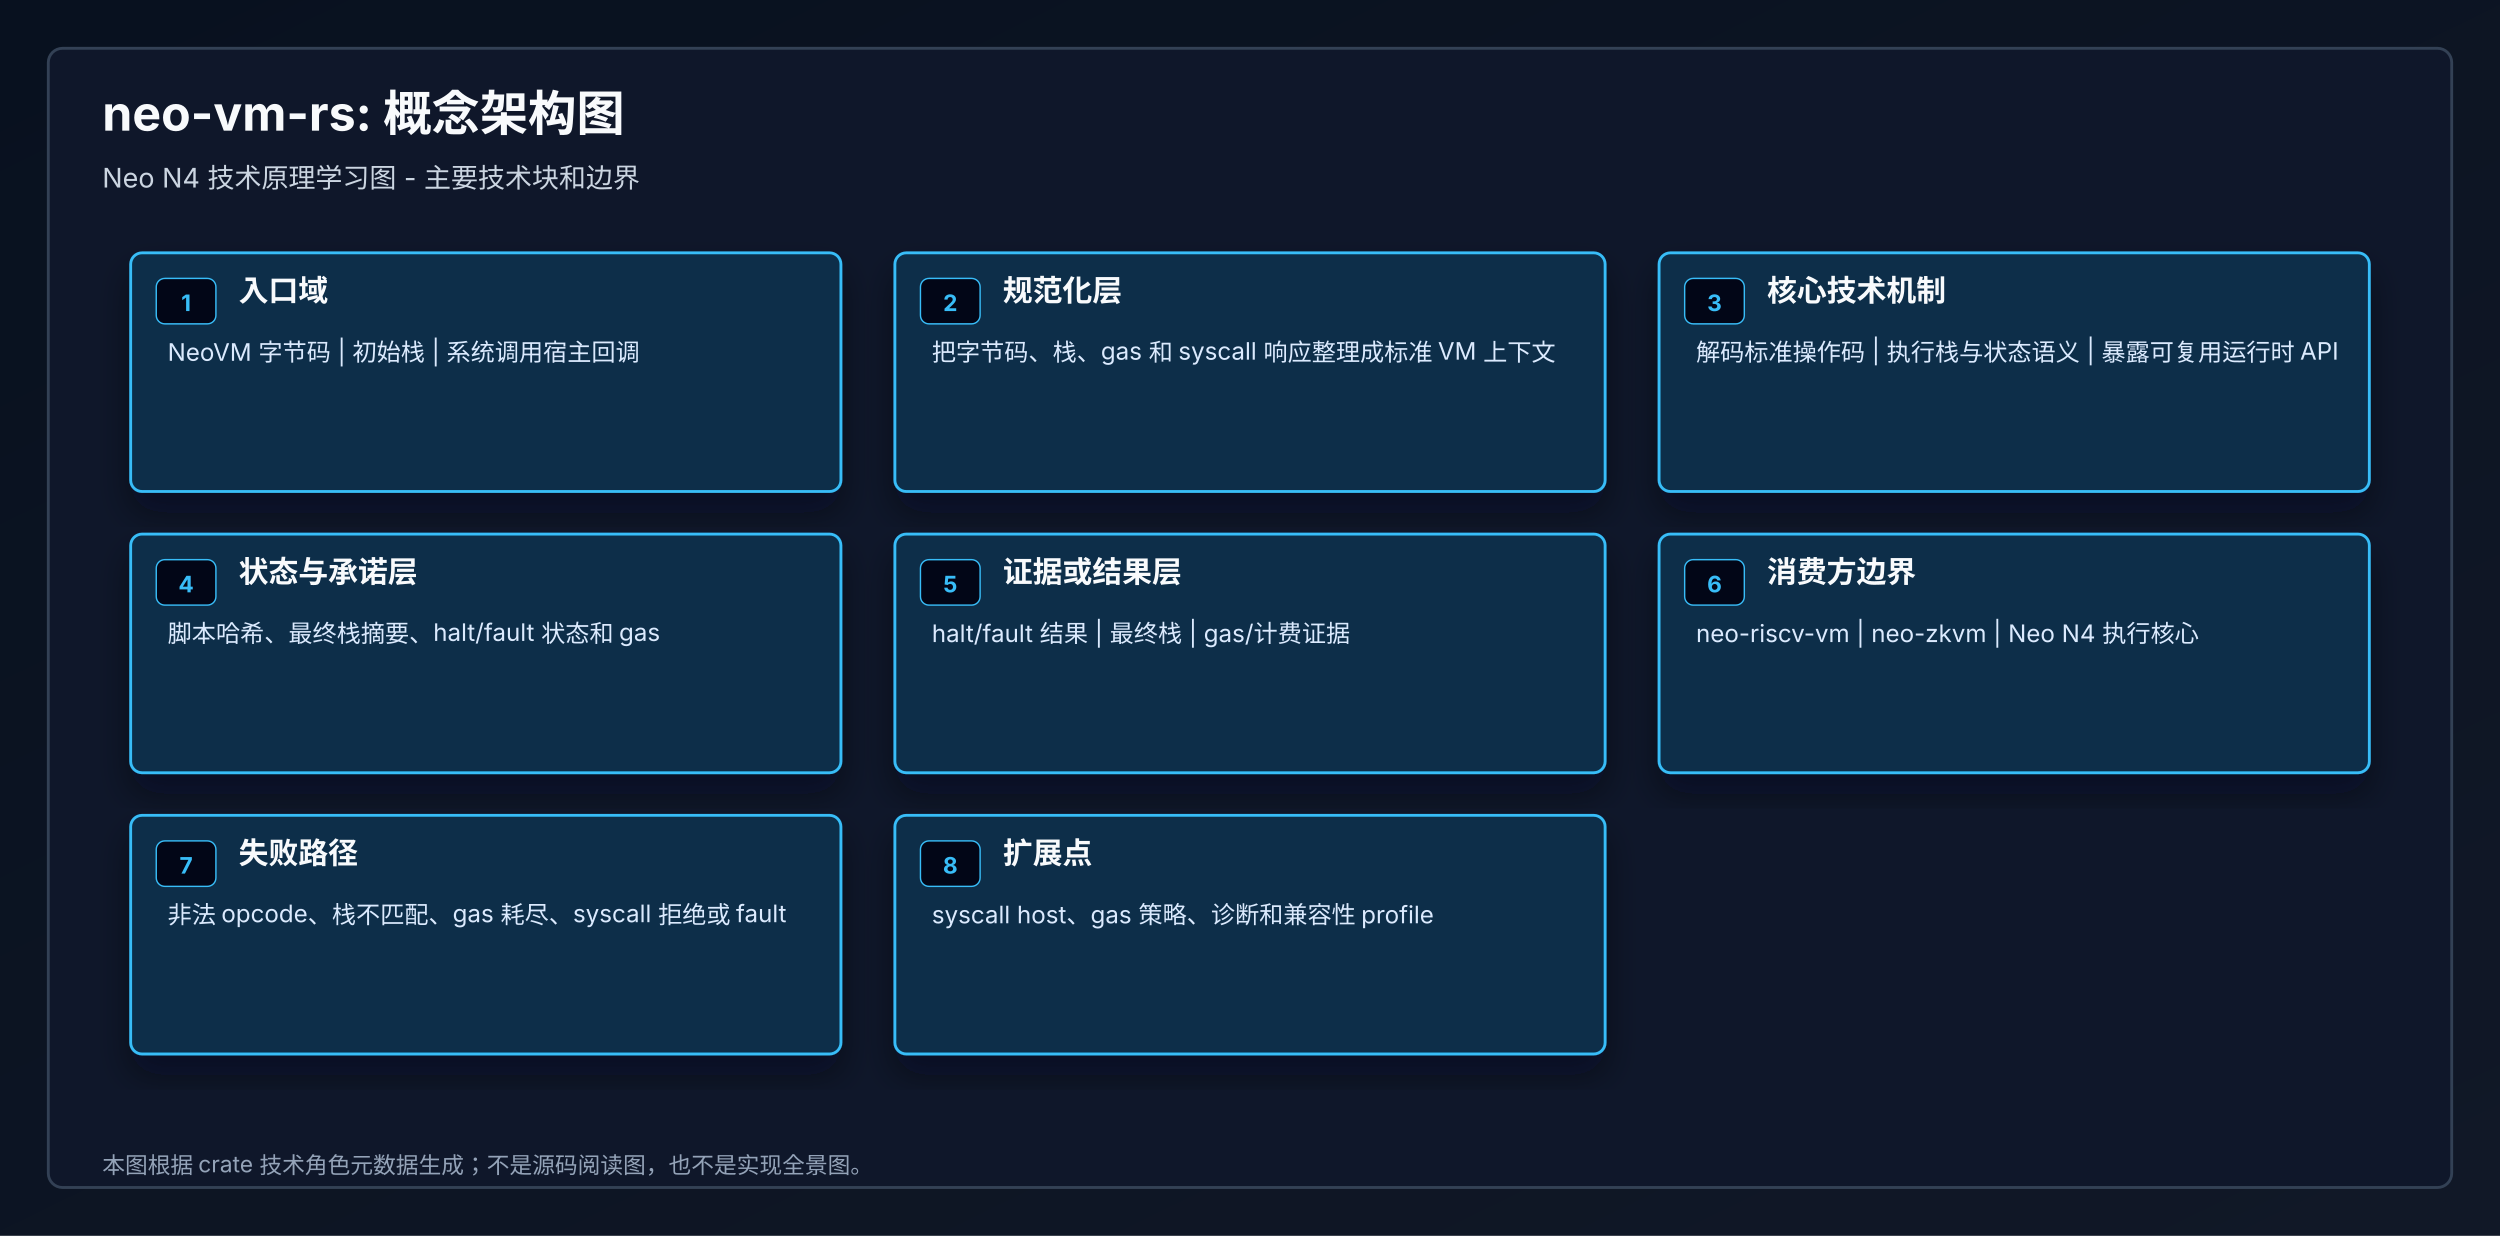
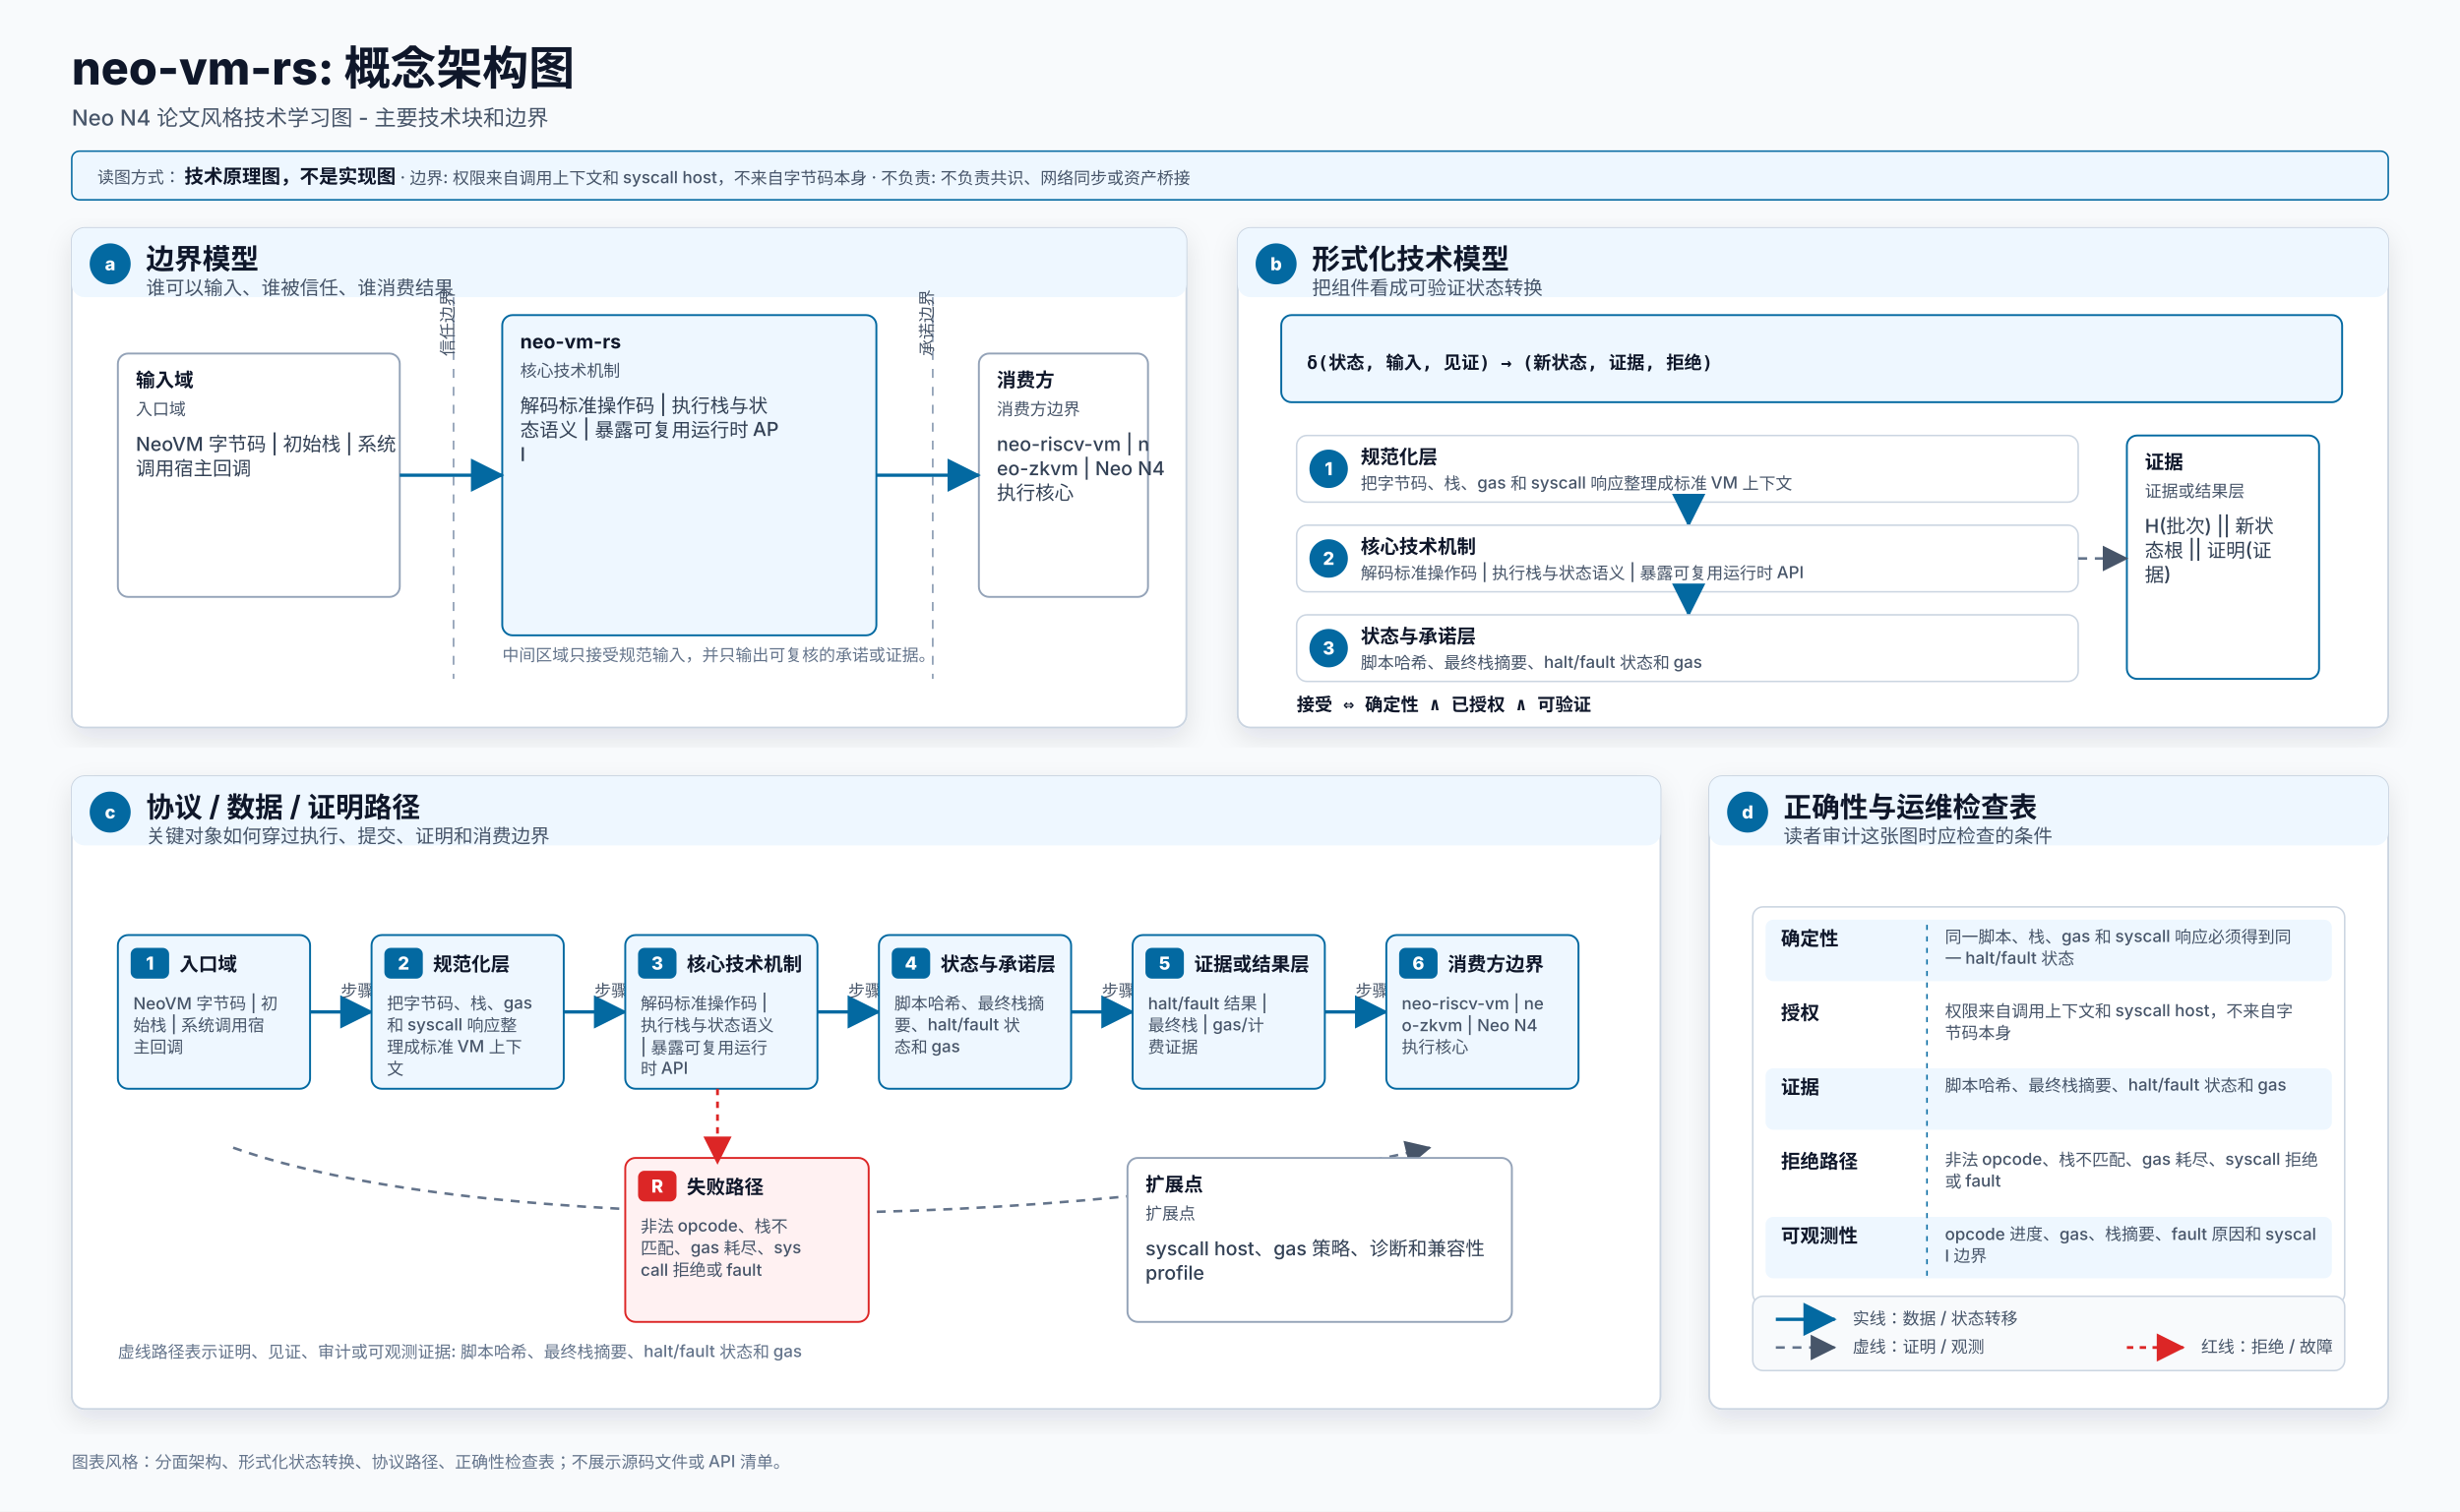
- <svg xmlns="http://www.w3.org/2000/svg" width="1760" height="870" viewBox="0 0 1760 870" role="img" aria-label="neo-vm-rs 概念架构图">
+ <svg xmlns="http://www.w3.org/2000/svg" width="1920" height="1180" viewBox="0 0 1920 1180" role="img" aria-label="neo-vm-rs 概念架构图">
  <defs>
-     <linearGradient id="bg" x1="0" y1="0" x2="1" y2="1">
-       <stop offset="0%" stop-color="#08111f" />
-       <stop offset="100%" stop-color="#111827" />
-     </linearGradient>
-     <filter id="shadow" x="-15%" y="-15%" width="130%" height="130%">
-       <feDropShadow dx="0" dy="14" stdDeviation="12" flood-color="#020617" flood-opacity="0.42" />
+     <marker id="arrow" viewBox="0 0 10 10" refX="9.4" refY="5" markerWidth="10" markerHeight="10" orient="auto">
+       <path d="M0,0 L10,5 L0,10 Z" fill="#475569" />
+     </marker>
+     <marker id="arrowAccent" viewBox="0 0 10 10" refX="9.4" refY="5" markerWidth="10" markerHeight="10" orient="auto">
+       <path d="M0,0 L10,5 L0,10 Z" fill="#0369a1" />
+     </marker>
+     <marker id="arrowFault" viewBox="0 0 10 10" refX="9.4" refY="5" markerWidth="10" markerHeight="10" orient="auto">
+       <path d="M0,0 L10,5 L0,10 Z" fill="#dc2626" />
+     </marker>
+     <filter id="paperShadow" x="-3%" y="-4%" width="106%" height="108%">
+       <feDropShadow dx="0" dy="8" stdDeviation="10" flood-color="#0f172a" flood-opacity="0.10" />
    </filter>
+     <style>
+ .bg{fill:#f8fafc}.panel{fill:#ffffff;stroke:#cbd5e1;stroke-width:1.5;filter:url(#paperShadow)}
+ .panelTitle{font:700 22px 'Inter','Segoe UI',Arial,sans-serif;fill:#0f172a}.panelSub{font:500 15px 'Inter','Segoe UI',Arial,sans-serif;fill:#475569}
+ .title{font:800 36px 'Inter','Segoe UI',Arial,sans-serif;fill:#0f172a}.subtitle{font:500 17px 'Inter','Segoe UI',Arial,sans-serif;fill:#475569}
+ .small{font:500 13px 'Inter','Segoe UI',Arial,sans-serif;fill:#475569}.body{font:500 15px 'Inter','Segoe UI',Arial,sans-serif;fill:#334155}
+ .bodyStrong{font:750 15px 'Inter','Segoe UI',Arial,sans-serif;fill:#0f172a}.mono{font:650 14px 'Cascadia Mono','SFMono-Regular',Consolas,monospace;fill:#0f172a}
+ .label{font:800 14px 'Inter','Segoe UI',Arial,sans-serif;fill:#ffffff}.caption{font:500 13px 'Inter','Segoe UI',Arial,sans-serif;fill:#64748b}
+ .arrow{stroke:#475569;stroke-width:2.2;fill:none;marker-end:url(#arrow)}.arrowAccent{stroke:#0369a1;stroke-width:2.6;fill:none;marker-end:url(#arrowAccent)}.arrowDash{stroke:#64748b;stroke-width:2;fill:none;stroke-dasharray:7 6;marker-end:url(#arrow)}.arrowFault{stroke:#dc2626;stroke-width:2.2;fill:none;stroke-dasharray:5 5;marker-end:url(#arrowFault)}
+ </style>
  </defs>
-   <rect width="1760" height="100%" fill="url(#bg)" />
-   <rect x="34" y="34" width="1692" height="802" rx="10" fill="#0f172a" stroke="#334155" stroke-width="2" />
-   <text x="72" y="92" fill="#f8fafc" font-family="Inter,Segoe UI,Arial,sans-serif" font-size="34" font-weight="700">neo-vm-rs: 概念架构图</text>
-   <text x="72" y="132" fill="#cbd5e1" font-family="Inter,Segoe UI,Arial,sans-serif" font-size="19">Neo N4 技术原理学习图 - 主要技术块和边界</text>
-   <rect x="92" y="178" width="500" height="168" rx="8" fill="#082f49" stroke="#38bdf8" stroke-width="2" filter="url(#shadow)" />
-   <rect x="110" y="196" width="42" height="32" rx="6" fill="#020617" stroke="#38bdf8" stroke-width="1" />
-   <text x="131" y="219" text-anchor="middle" fill="#38bdf8" font-family="Inter,Segoe UI,Arial,sans-serif" font-size="16" font-weight="700">1</text>
-   <text x="168" y="212" fill="#f8fafc" font-family="Inter,Segoe UI,Arial,sans-serif" font-size="21" font-weight="700">入口域</text>
-   <text x="118" y="254" fill="#dbeafe" font-family="Inter,Segoe UI,Arial,sans-serif" font-size="17">NeoVM 字节码 | 初始栈 | 系统调用宿主回调</text>
-   <rect x="630" y="178" width="500" height="168" rx="8" fill="#082f49" stroke="#38bdf8" stroke-width="2" filter="url(#shadow)" />
-   <rect x="648" y="196" width="42" height="32" rx="6" fill="#020617" stroke="#38bdf8" stroke-width="1" />
-   <text x="669" y="219" text-anchor="middle" fill="#38bdf8" font-family="Inter,Segoe UI,Arial,sans-serif" font-size="16" font-weight="700">2</text>
-   <text x="706" y="212" fill="#f8fafc" font-family="Inter,Segoe UI,Arial,sans-serif" font-size="21" font-weight="700">规范化层</text>
-   <text x="656" y="254" fill="#dbeafe" font-family="Inter,Segoe UI,Arial,sans-serif" font-size="17">把字节码、栈、gas 和 syscall 响应整理成标准 VM 上下文</text>
-   <rect x="1168" y="178" width="500" height="168" rx="8" fill="#082f49" stroke="#38bdf8" stroke-width="2" filter="url(#shadow)" />
-   <rect x="1186" y="196" width="42" height="32" rx="6" fill="#020617" stroke="#38bdf8" stroke-width="1" />
-   <text x="1207" y="219" text-anchor="middle" fill="#38bdf8" font-family="Inter,Segoe UI,Arial,sans-serif" font-size="16" font-weight="700">3</text>
-   <text x="1244" y="212" fill="#f8fafc" font-family="Inter,Segoe UI,Arial,sans-serif" font-size="21" font-weight="700">核心技术机制</text>
-   <text x="1194" y="254" fill="#dbeafe" font-family="Inter,Segoe UI,Arial,sans-serif" font-size="17">解码标准操作码 | 执行栈与状态语义 | 暴露可复用运行时 API</text>
-   <rect x="92" y="376" width="500" height="168" rx="8" fill="#082f49" stroke="#38bdf8" stroke-width="2" filter="url(#shadow)" />
-   <rect x="110" y="394" width="42" height="32" rx="6" fill="#020617" stroke="#38bdf8" stroke-width="1" />
-   <text x="131" y="417" text-anchor="middle" fill="#38bdf8" font-family="Inter,Segoe UI,Arial,sans-serif" font-size="16" font-weight="700">4</text>
-   <text x="168" y="410" fill="#f8fafc" font-family="Inter,Segoe UI,Arial,sans-serif" font-size="21" font-weight="700">状态与承诺层</text>
-   <text x="118" y="452" fill="#dbeafe" font-family="Inter,Segoe UI,Arial,sans-serif" font-size="17">脚本哈希、最终栈摘要、halt/fault 状态和 gas</text>
-   <rect x="630" y="376" width="500" height="168" rx="8" fill="#082f49" stroke="#38bdf8" stroke-width="2" filter="url(#shadow)" />
-   <rect x="648" y="394" width="42" height="32" rx="6" fill="#020617" stroke="#38bdf8" stroke-width="1" />
-   <text x="669" y="417" text-anchor="middle" fill="#38bdf8" font-family="Inter,Segoe UI,Arial,sans-serif" font-size="16" font-weight="700">5</text>
-   <text x="706" y="410" fill="#f8fafc" font-family="Inter,Segoe UI,Arial,sans-serif" font-size="21" font-weight="700">证据或结果层</text>
-   <text x="656" y="452" fill="#dbeafe" font-family="Inter,Segoe UI,Arial,sans-serif" font-size="17">halt/fault 结果 | 最终栈 | gas/计费证据</text>
-   <rect x="1168" y="376" width="500" height="168" rx="8" fill="#082f49" stroke="#38bdf8" stroke-width="2" filter="url(#shadow)" />
-   <rect x="1186" y="394" width="42" height="32" rx="6" fill="#020617" stroke="#38bdf8" stroke-width="1" />
-   <text x="1207" y="417" text-anchor="middle" fill="#38bdf8" font-family="Inter,Segoe UI,Arial,sans-serif" font-size="16" font-weight="700">6</text>
-   <text x="1244" y="410" fill="#f8fafc" font-family="Inter,Segoe UI,Arial,sans-serif" font-size="21" font-weight="700">消费方边界</text>
-   <text x="1194" y="452" fill="#dbeafe" font-family="Inter,Segoe UI,Arial,sans-serif" font-size="17">neo-riscv-vm | neo-zkvm | Neo N4 执行核心</text>
-   <rect x="92" y="574" width="500" height="168" rx="8" fill="#082f49" stroke="#38bdf8" stroke-width="2" filter="url(#shadow)" />
-   <rect x="110" y="592" width="42" height="32" rx="6" fill="#020617" stroke="#38bdf8" stroke-width="1" />
-   <text x="131" y="615" text-anchor="middle" fill="#38bdf8" font-family="Inter,Segoe UI,Arial,sans-serif" font-size="16" font-weight="700">7</text>
-   <text x="168" y="608" fill="#f8fafc" font-family="Inter,Segoe UI,Arial,sans-serif" font-size="21" font-weight="700">失败路径</text>
-   <text x="118" y="650" fill="#dbeafe" font-family="Inter,Segoe UI,Arial,sans-serif" font-size="17">非法 opcode、栈不匹配、gas 耗尽、syscall 拒绝或 fault</text>
-   <rect x="630" y="574" width="500" height="168" rx="8" fill="#082f49" stroke="#38bdf8" stroke-width="2" filter="url(#shadow)" />
-   <rect x="648" y="592" width="42" height="32" rx="6" fill="#020617" stroke="#38bdf8" stroke-width="1" />
-   <text x="669" y="615" text-anchor="middle" fill="#38bdf8" font-family="Inter,Segoe UI,Arial,sans-serif" font-size="16" font-weight="700">8</text>
-   <text x="706" y="608" fill="#f8fafc" font-family="Inter,Segoe UI,Arial,sans-serif" font-size="21" font-weight="700">扩展点</text>
-   <text x="656" y="650" fill="#dbeafe" font-family="Inter,Segoe UI,Arial,sans-serif" font-size="17">syscall host、gas 策略、诊断和兼容性 profile</text>
-   <text x="72" y="826" fill="#94a3b8" font-family="Inter,Segoe UI,Arial,sans-serif" font-size="16">本图根据 crate 技术角色元数据生成；不是源码阅读图，也不是实现全景图。</text>
+   <rect class="bg" width="1920" height="1180" />
+   <text x="56" y="66" class="title">neo-vm-rs: 概念架构图</text>
+   <text x="56" y="98" class="subtitle">Neo N4 论文风格技术学习图 - 主要技术块和边界</text>
+   <rect x="56" y="118" width="1808" height="38" rx="6" fill="#eef7ff" stroke="#0369a1" stroke-width="1.2" />
+   <text x="76" y="143" class="small">读图方式： <tspan class="bodyStrong">技术原理图，不是实现图</tspan> · 边界: 权限来自调用上下文和 syscall host，不来自字节码本身 · 不负责: 不负责共识、网络同步或资产桥接</text>
+   <rect x="56" y="178" width="870" height="390" rx="10" class="panel" />
+   <rect x="56" y="178" width="870" height="54" rx="10" fill="#eef7ff" stroke="#cbd5e1" stroke-width="0" />
+   <circle cx="86" cy="206" r="16" fill="#0369a1" />
+   <text x="86" y="211" text-anchor="middle" class="label">a</text>
+   <text x="114" y="210" class="panelTitle">边界模型</text>
+   <text x="114" y="230" class="panelSub">谁可以输入、谁被信任、谁消费结果</text>
+   <rect x="966" y="178" width="898" height="390" rx="10" class="panel" />
+   <rect x="966" y="178" width="898" height="54" rx="10" fill="#eef7ff" stroke="#cbd5e1" stroke-width="0" />
+   <circle cx="996" cy="206" r="16" fill="#0369a1" />
+   <text x="996" y="211" text-anchor="middle" class="label">b</text>
+   <text x="1024" y="210" class="panelTitle">形式化技术模型</text>
+   <text x="1024" y="230" class="panelSub">把组件看成可验证状态转换</text>
+   <rect x="56" y="606" width="1240" height="494" rx="10" class="panel" />
+   <rect x="56" y="606" width="1240" height="54" rx="10" fill="#eef7ff" stroke="#cbd5e1" stroke-width="0" />
+   <circle cx="86" cy="634" r="16" fill="#0369a1" />
+   <text x="86" y="639" text-anchor="middle" class="label">c</text>
+   <text x="114" y="638" class="panelTitle">协议 / 数据 / 证明路径</text>
+   <text x="114" y="658" class="panelSub">关键对象如何穿过执行、提交、证明和消费边界</text>
+   <rect x="1334" y="606" width="530" height="494" rx="10" class="panel" />
+   <rect x="1334" y="606" width="530" height="54" rx="10" fill="#eef7ff" stroke="#cbd5e1" stroke-width="0" />
+   <circle cx="1364" cy="634" r="16" fill="#0369a1" />
+   <text x="1364" y="639" text-anchor="middle" class="label">d</text>
+   <text x="1392" y="638" class="panelTitle">正确性与运维检查表</text>
+   <text x="1392" y="658" class="panelSub">读者审计这张图时应检查的条件</text>
+   <rect x="92" y="276" width="220" height="190" rx="8" fill="#ffffff" stroke="#94a3b8" stroke-width="1.5" />
+   <text x="106" y="302" class="bodyStrong">输入域</text>
+   <text x="106" y="324" class="small">入口域</text>
+   <text x="106" y="352" class="body">NeoVM 字节码 | 初始栈 | 系统</text>
+   <text x="106" y="371" class="body">调用宿主回调</text>
+   <line x1="354" y1="232" x2="354" y2="530" stroke="#94a3b8" stroke-width="1.4" stroke-dasharray="7 7" />
+   <text x="354" y="252" class="small" text-anchor="middle" transform="rotate(-90 354 252)">信任边界</text>
+   <rect x="392" y="246" width="292" height="250" rx="8" fill="#eef7ff" stroke="#0369a1" stroke-width="1.5" />
+   <text x="406" y="272" class="bodyStrong">neo-vm-rs</text>
+   <text x="406" y="294" class="small">核心技术机制</text>
+   <text x="406" y="322" class="body">解码标准操作码 | 执行栈与状</text>
+   <text x="406" y="341" class="body">态语义 | 暴露可复用运行时 AP</text>
+   <text x="406" y="360" class="body">I</text>
+   <line x1="728" y1="232" x2="728" y2="530" stroke="#94a3b8" stroke-width="1.4" stroke-dasharray="7 7" />
+   <text x="728" y="252" class="small" text-anchor="middle" transform="rotate(-90 728 252)">承诺边界</text>
+   <rect x="764" y="276" width="132" height="190" rx="8" fill="#ffffff" stroke="#94a3b8" stroke-width="1.5" />
+   <text x="778" y="302" class="bodyStrong">消费方</text>
+   <text x="778" y="324" class="small">消费方边界</text>
+   <text x="778" y="352" class="body">neo-riscv-vm | n</text>
+   <text x="778" y="371" class="body">eo-zkvm | Neo N4</text>
+   <text x="778" y="390" class="body"> 执行核心</text>
+   <path class="arrowAccent" d="M312 371 C338 371 358 371 392 371" />
+   <path class="arrowAccent" d="M684 371 C706 371 730 371 764 371" />
+   <text x="392" y="516" class="caption">中间区域只接受规范输入，并只输出可复核的承诺或证据。</text>
+   <rect x="1000" y="246" width="828" height="68" rx="8" fill="#eef7ff" stroke="#0369a1" stroke-width="1.5" />
+   <text x="1020" y="288" class="mono">δ(状态, 输入, 见证) → (新状态, 证据, 拒绝)</text>
+   <rect x="1012" y="340" width="610" height="52" rx="8" fill="#ffffff" stroke="#cbd5e1" stroke-width="1.2" />
+   <circle cx="1037" cy="366" r="15" fill="#0369a1" />
+   <text x="1037" y="371" text-anchor="middle" class="label">1</text>
+   <text x="1062" y="362" class="bodyStrong">规范化层</text>
+   <text x="1062" y="382" class="small">把字节码、栈、gas 和 syscall 响应整理成标准 VM 上下文</text>
+   <path class="arrowAccent" d="M1318 392 L1318 410" />
+   <rect x="1012" y="410" width="610" height="52" rx="8" fill="#ffffff" stroke="#cbd5e1" stroke-width="1.2" />
+   <circle cx="1037" cy="436" r="15" fill="#0369a1" />
+   <text x="1037" y="441" text-anchor="middle" class="label">2</text>
+   <text x="1062" y="432" class="bodyStrong">核心技术机制</text>
+   <text x="1062" y="452" class="small">解码标准操作码 | 执行栈与状态语义 | 暴露可复用运行时 API</text>
+   <path class="arrowAccent" d="M1318 462 L1318 480" />
+   <rect x="1012" y="480" width="610" height="52" rx="8" fill="#ffffff" stroke="#cbd5e1" stroke-width="1.2" />
+   <circle cx="1037" cy="506" r="15" fill="#0369a1" />
+   <text x="1037" y="511" text-anchor="middle" class="label">3</text>
+   <text x="1062" y="502" class="bodyStrong">状态与承诺层</text>
+   <text x="1062" y="522" class="small">脚本哈希、最终栈摘要、halt/fault 状态和 gas</text>
+   <rect x="1660" y="340" width="150" height="190" rx="8" fill="#ffffff" stroke="#0369a1" stroke-width="1.5" />
+   <text x="1674" y="366" class="bodyStrong">证据</text>
+   <text x="1674" y="388" class="small">证据或结果层</text>
+   <text x="1674" y="416" class="body">H(批次) || 新状</text>
+   <text x="1674" y="435" class="body">态根 || 证明(证</text>
+   <text x="1674" y="454" class="body">据)</text>
+   <path class="arrowDash" d="M1622 436 C1642 436 1648 436 1660 436" />
+   <text x="1012" y="555" class="mono">接受 ⇔ 确定性 ∧ 已授权 ∧ 可验证</text>
+   <rect x="92" y="730" width="150" height="120" rx="8" fill="#eef7ff" stroke="#0369a1" stroke-width="1.5" />
+   <rect x="102" y="740" width="30" height="24" rx="5" fill="#0369a1" />
+   <text x="117" y="757" text-anchor="middle" class="label">1</text>
+   <text x="140" y="758" class="bodyStrong">入口域</text>
+   <text x="104" y="788" class="small">NeoVM 字节码 | 初</text>
+   <text x="104" y="805" class="small">始栈 | 系统调用宿</text>
+   <text x="104" y="822" class="small">主回调</text>
+   <path class="arrowAccent" d="M242 790 L290 790" />
+   <text x="266" y="778" class="small">步骤 1</text>
+   <rect x="290" y="730" width="150" height="120" rx="8" fill="#eef7ff" stroke="#0369a1" stroke-width="1.5" />
+   <rect x="300" y="740" width="30" height="24" rx="5" fill="#0369a1" />
+   <text x="315" y="757" text-anchor="middle" class="label">2</text>
+   <text x="338" y="758" class="bodyStrong">规范化层</text>
+   <text x="302" y="788" class="small">把字节码、栈、gas </text>
+   <text x="302" y="805" class="small">和 syscall 响应整</text>
+   <text x="302" y="822" class="small">理成标准 VM 上下</text>
+   <text x="302" y="839" class="small">文</text>
+   <path class="arrowAccent" d="M440 790 L488 790" />
+   <text x="464" y="778" class="small">步骤 2</text>
+   <rect x="488" y="730" width="150" height="120" rx="8" fill="#eef7ff" stroke="#0369a1" stroke-width="1.5" />
+   <rect x="498" y="740" width="30" height="24" rx="5" fill="#0369a1" />
+   <text x="513" y="757" text-anchor="middle" class="label">3</text>
+   <text x="536" y="758" class="bodyStrong">核心技术机制</text>
+   <text x="500" y="788" class="small">解码标准操作码 | </text>
+   <text x="500" y="805" class="small">执行栈与状态语义 </text>
+   <text x="500" y="822" class="small">| 暴露可复用运行</text>
+   <text x="500" y="839" class="small">时 API</text>
+   <path class="arrowAccent" d="M638 790 L686 790" />
+   <text x="662" y="778" class="small">步骤 3</text>
+   <rect x="686" y="730" width="150" height="120" rx="8" fill="#eef7ff" stroke="#0369a1" stroke-width="1.5" />
+   <rect x="696" y="740" width="30" height="24" rx="5" fill="#0369a1" />
+   <text x="711" y="757" text-anchor="middle" class="label">4</text>
+   <text x="734" y="758" class="bodyStrong">状态与承诺层</text>
+   <text x="698" y="788" class="small">脚本哈希、最终栈摘</text>
+   <text x="698" y="805" class="small">要、halt/fault 状</text>
+   <text x="698" y="822" class="small">态和 gas</text>
+   <path class="arrowAccent" d="M836 790 L884 790" />
+   <text x="860" y="778" class="small">步骤 4</text>
+   <rect x="884" y="730" width="150" height="120" rx="8" fill="#eef7ff" stroke="#0369a1" stroke-width="1.5" />
+   <rect x="894" y="740" width="30" height="24" rx="5" fill="#0369a1" />
+   <text x="909" y="757" text-anchor="middle" class="label">5</text>
+   <text x="932" y="758" class="bodyStrong">证据或结果层</text>
+   <text x="896" y="788" class="small">halt/fault 结果 |</text>
+   <text x="896" y="805" class="small"> 最终栈 | gas/计</text>
+   <text x="896" y="822" class="small">费证据</text>
+   <path class="arrowAccent" d="M1034 790 L1082 790" />
+   <text x="1058" y="778" class="small">步骤 5</text>
+   <rect x="1082" y="730" width="150" height="120" rx="8" fill="#eef7ff" stroke="#0369a1" stroke-width="1.5" />
+   <rect x="1092" y="740" width="30" height="24" rx="5" fill="#0369a1" />
+   <text x="1107" y="757" text-anchor="middle" class="label">6</text>
+   <text x="1130" y="758" class="bodyStrong">消费方边界</text>
+   <text x="1094" y="788" class="small">neo-riscv-vm | ne</text>
+   <text x="1094" y="805" class="small">o-zkvm | Neo N4 </text>
+   <text x="1094" y="822" class="small">执行核心</text>
+   <path class="arrowDash" d="M182 896 C372 964 832 964 1116 896" />
+   <rect x="488" y="904" width="190" height="128" rx="8" fill="#fff1f2" stroke="#dc2626" stroke-width="1.5" />
+   <rect x="498" y="914" width="30" height="24" rx="5" fill="#dc2626" />
+   <text x="513" y="931" text-anchor="middle" class="label">R</text>
+   <text x="536" y="932" class="bodyStrong">失败路径</text>
+   <text x="500" y="962" class="small">非法 opcode、栈不</text>
+   <text x="500" y="979" class="small">匹配、gas 耗尽、sys</text>
+   <text x="500" y="996" class="small">call 拒绝或 fault</text>
+   <path class="arrowFault" d="M560 850 L560 908" />
+   <rect x="880" y="904" width="300" height="128" rx="8" fill="#ffffff" stroke="#94a3b8" stroke-width="1.5" />
+   <text x="894" y="930" class="bodyStrong">扩展点</text>
+   <text x="894" y="952" class="small">扩展点</text>
+   <text x="894" y="980" class="body">syscall host、gas 策略、诊断和兼容性</text>
+   <text x="894" y="999" class="body"> profile</text>
+   <text x="92" y="1060" class="caption">虚线路径表示证明、见证、审计或可观测证据: 脚本哈希、最终栈摘要、halt/fault 状态和 gas</text>
+   <rect x="1368" y="708" width="462" height="310" rx="8" fill="#ffffff" stroke="#cbd5e1" stroke-width="1.2" />
+   <rect x="1378" y="718" width="442" height="48" rx="6" fill="#eef7ff" />
+   <text x="1390" y="738" class="bodyStrong">确定性</text>
+   <text x="1518" y="736" class="small">同一脚本、栈、gas 和 syscall 响应必须得到同</text>
+   <text x="1518" y="753" class="small">一 halt/fault 状态</text>
+   <rect x="1378" y="776" width="442" height="48" rx="6" fill="#ffffff" />
+   <text x="1390" y="796" class="bodyStrong">授权</text>
+   <text x="1518" y="794" class="small">权限来自调用上下文和 syscall host，不来自字</text>
+   <text x="1518" y="811" class="small">节码本身</text>
+   <rect x="1378" y="834" width="442" height="48" rx="6" fill="#eef7ff" />
+   <text x="1390" y="854" class="bodyStrong">证据</text>
+   <text x="1518" y="852" class="small">脚本哈希、最终栈摘要、halt/fault 状态和 gas</text>
+   <rect x="1378" y="892" width="442" height="48" rx="6" fill="#ffffff" />
+   <text x="1390" y="912" class="bodyStrong">拒绝路径</text>
+   <text x="1518" y="910" class="small">非法 opcode、栈不匹配、gas 耗尽、syscall 拒绝</text>
+   <text x="1518" y="927" class="small">或 fault</text>
+   <rect x="1378" y="950" width="442" height="48" rx="6" fill="#eef7ff" />
+   <text x="1390" y="970" class="bodyStrong">可观测性</text>
+   <text x="1518" y="968" class="small">opcode 进度、gas、栈摘要、fault 原因和 syscal</text>
+   <text x="1518" y="985" class="small">l 边界</text>
+   <line x1="1504" y1="722" x2="1504" y2="998" stroke="#0369a1" stroke-width="1.2" stroke-dasharray="4 5" />
+   <rect x="1368" y="1012" width="462" height="58" rx="8" fill="#f8fafc" stroke="#cbd5e1" stroke-width="1.2" />
+   <line x1="1386" y1="1030" x2="1432" y2="1030" stroke="#0369a1" stroke-width="2.6" marker-end="url(#arrowAccent)" />
+   <text x="1446" y="1034" class="small">实线：数据 / 状态转移</text>
+   <line x1="1386" y1="1052" x2="1432" y2="1052" stroke="#64748b" stroke-width="2" stroke-dasharray="7 6" marker-end="url(#arrow)" />
+   <text x="1446" y="1056" class="small">虚线：证明 / 观测</text>
+   <line x1="1660" y1="1052" x2="1704" y2="1052" stroke="#dc2626" stroke-width="2.2" stroke-dasharray="5 5" marker-end="url(#arrowFault)" />
+   <text x="1718" y="1056" class="small">红线：拒绝 / 故障</text>
+   <text x="56" y="1146" class="caption">图表风格：分面架构、形式化状态转换、协议路径、正确性检查表；不展示源码文件或 API 清单。</text>
</svg>
